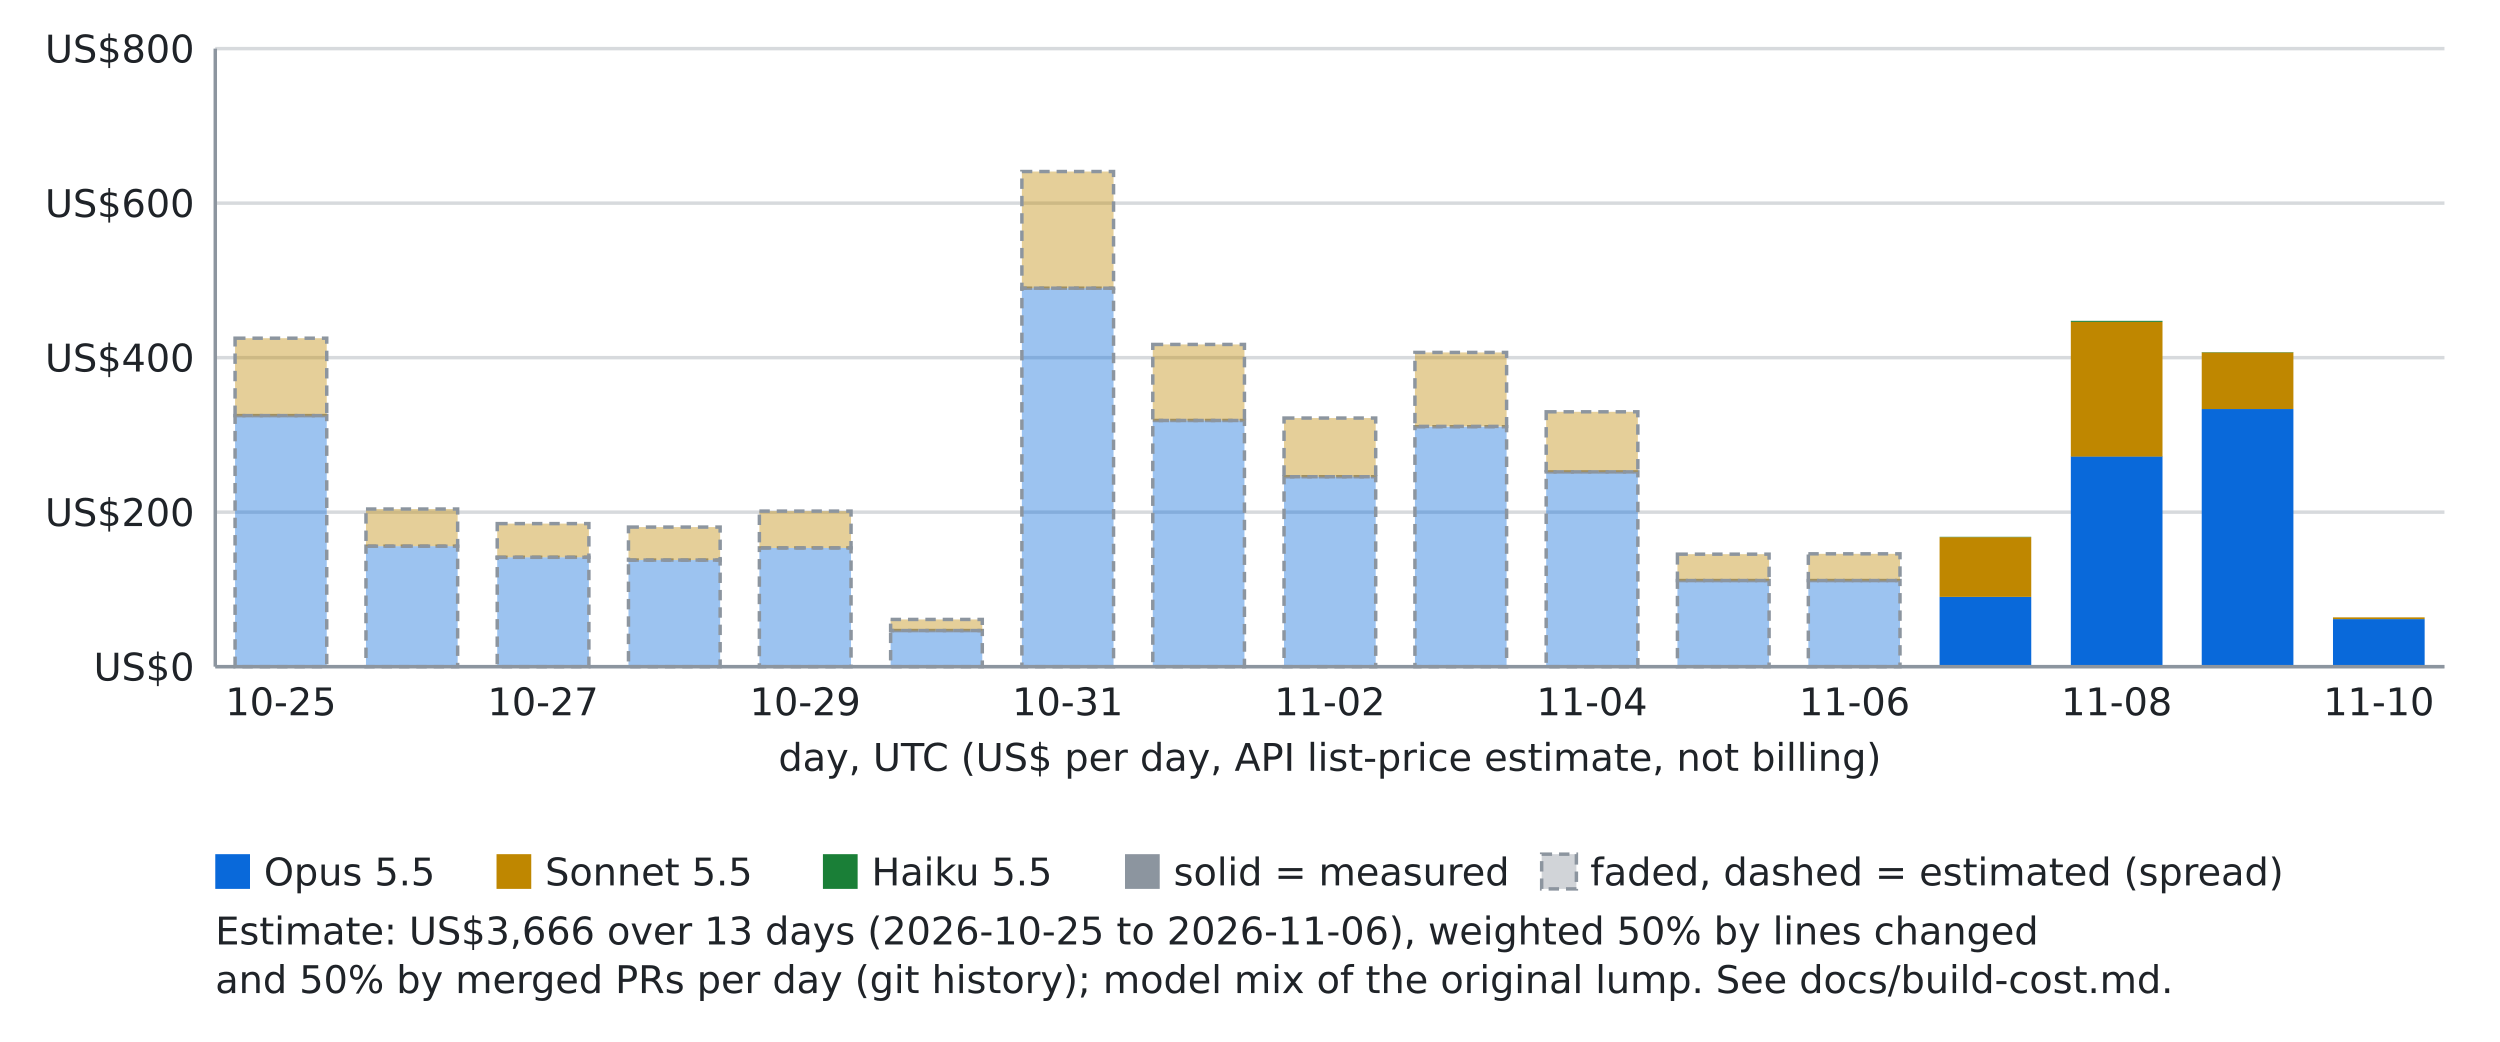
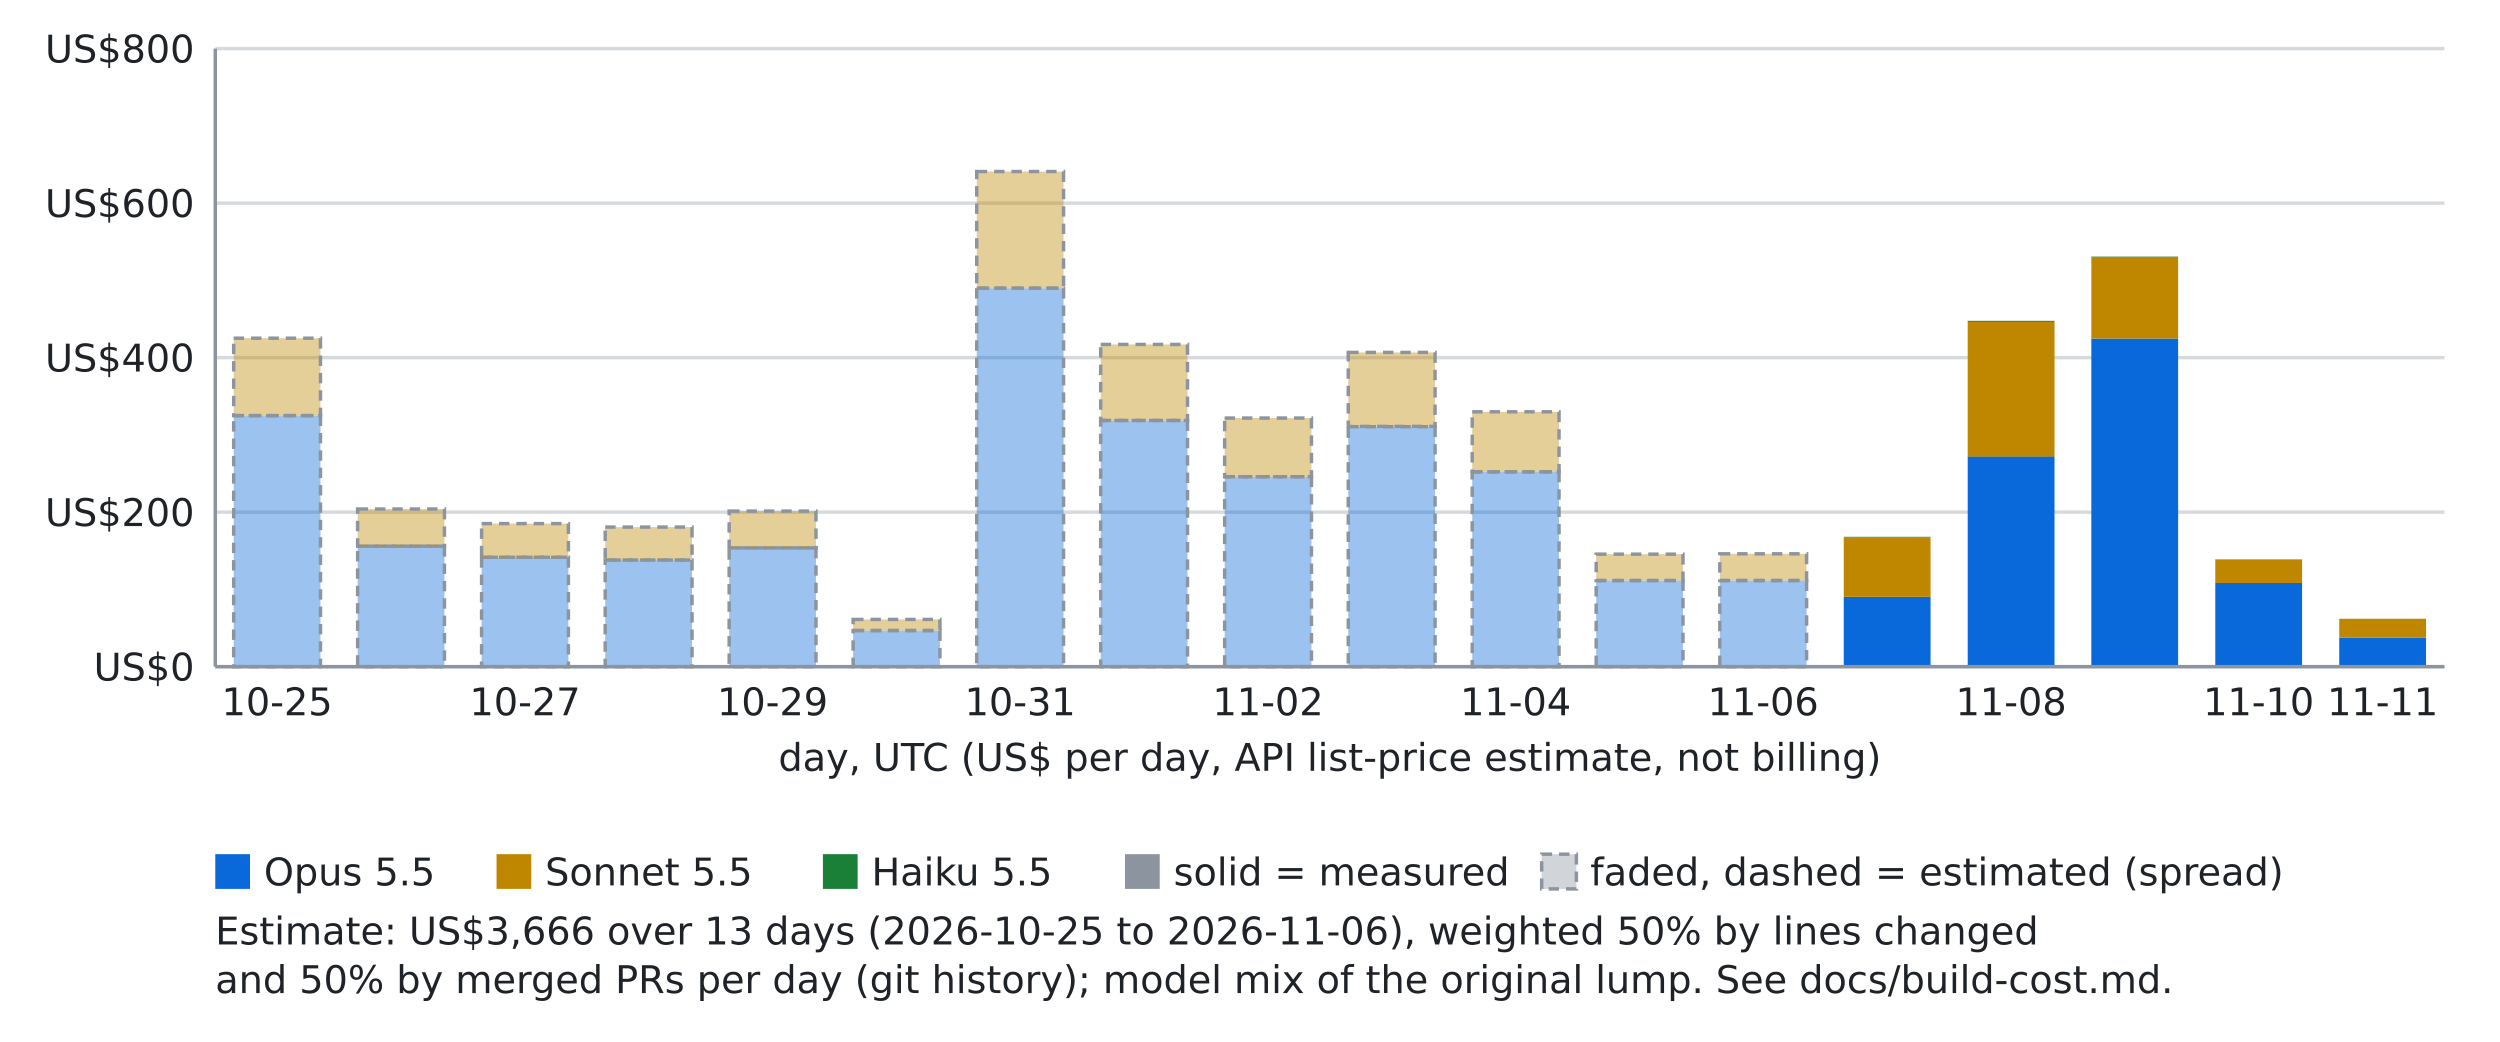
- <svg xmlns="http://www.w3.org/2000/svg" width="720" height="300" viewBox="0 0 720 300" role="img" aria-label="Daily build cost, API list-price estimate, not billing: 2026-10-25 US$425 estimated; 2026-10-26 US$204 estimated; 2026-10-27 US$185 estimated; 2026-10-28 US$181 estimated; 2026-10-29 US$201 estimated; 2026-10-30 US$61 estimated; 2026-10-31 US$641 estimated; 2026-11-01 US$417 estimated; 2026-11-02 US$322 estimated; 2026-11-03 US$407 estimated; 2026-11-04 US$330 estimated; 2026-11-05 US$146 estimated; 2026-11-06 US$146 estimated; 2026-11-07 US$168 measured; 2026-11-08 US$448 measured; 2026-11-09 US$407 measured; 2026-11-10 US$64 measured">
+ <svg xmlns="http://www.w3.org/2000/svg" width="720" height="300" viewBox="0 0 720 300" role="img" aria-label="Daily build cost, API list-price estimate, not billing: 2026-10-25 US$425 estimated; 2026-10-26 US$204 estimated; 2026-10-27 US$185 estimated; 2026-10-28 US$181 estimated; 2026-10-29 US$201 estimated; 2026-10-30 US$61 estimated; 2026-10-31 US$641 estimated; 2026-11-01 US$417 estimated; 2026-11-02 US$322 estimated; 2026-11-03 US$407 estimated; 2026-11-04 US$330 estimated; 2026-11-05 US$146 estimated; 2026-11-06 US$146 estimated; 2026-11-07 US$168 measured; 2026-11-08 US$448 measured; 2026-11-09 US$531 measured; 2026-11-10 US$139 measured; 2026-11-11 US$62 measured">
  <style>text{fill:#1f2328;font:11px Verdana,DejaVu Sans,sans-serif;font-variant-numeric:tabular-nums}.ax{stroke:#8c959f;stroke-width:1}.gr{stroke:#8c959f;stroke-opacity:.35;stroke-width:1}.est{fill-opacity:.4;stroke:#8c959f;stroke-width:1;stroke-dasharray:3 2}.key{fill:#8c959f;fill-opacity:.4;stroke:#8c959f;stroke-dasharray:3 2}.keym{fill:#8c959f}@media (prefers-color-scheme:dark){text{fill:#e6edf3}}.s0{fill:#0969da}.s1{fill:#bf8700}.s2{fill:#1a7f37}.s3{fill:#cf222e}.s4{fill:#8250df}.s5{fill:#6e7781}@media (prefers-color-scheme:dark){.s0{fill:#388bfd}.s1{fill:#d29922}.s2{fill:#3fb950}.s3{fill:#f85149}.s4{fill:#a371f7}.s5{fill:#8b949e}}</style>
  <line class="gr" x1="62" y1="192.0" x2="704" y2="192.0" />
  <text x="56" y="196.0" text-anchor="end">US$0</text>
  <line class="gr" x1="62" y1="147.5" x2="704" y2="147.5" />
  <text x="56" y="151.5" text-anchor="end">US$200</text>
  <line class="gr" x1="62" y1="103.0" x2="704" y2="103.0" />
  <text x="56" y="107.0" text-anchor="end">US$400</text>
  <line class="gr" x1="62" y1="58.5" x2="704" y2="58.5" />
  <text x="56" y="62.5" text-anchor="end">US$600</text>
  <line class="gr" x1="62" y1="14.0" x2="704" y2="14.0" />
  <text x="56" y="18.0" text-anchor="end">US$800</text>
-   <rect x="67.7" y="119.7" width="26.4" height="72.3" class="s0 est" />
-   <rect x="67.7" y="97.4" width="26.4" height="22.3" class="s1 est" />
-   <text x="80.9" y="206" text-anchor="middle">10-25</text>
-   <rect x="105.4" y="157.3" width="26.4" height="34.7" class="s0 est" />
-   <rect x="105.4" y="146.6" width="26.4" height="10.7" class="s1 est" />
-   <rect x="143.2" y="160.5" width="26.4" height="31.5" class="s0 est" />
-   <rect x="143.2" y="150.8" width="26.4" height="9.7" class="s1 est" />
-   <text x="156.4" y="206" text-anchor="middle">10-27</text>
-   <rect x="181.0" y="161.3" width="26.4" height="30.7" class="s0 est" />
-   <rect x="181.0" y="151.8" width="26.4" height="9.5" class="s1 est" />
-   <rect x="218.7" y="157.8" width="26.4" height="34.2" class="s0 est" />
-   <rect x="218.7" y="147.2" width="26.4" height="10.6" class="s1 est" />
-   <text x="231.9" y="206" text-anchor="middle">10-29</text>
-   <rect x="256.5" y="181.6" width="26.4" height="10.4" class="s0 est" />
-   <rect x="256.5" y="178.4" width="26.4" height="3.2" class="s1 est" />
-   <rect x="294.3" y="83.0" width="26.4" height="109.0" class="s0 est" />
-   <rect x="294.3" y="49.4" width="26.4" height="33.6" class="s1 est" />
-   <text x="307.5" y="206" text-anchor="middle">10-31</text>
-   <rect x="332.0" y="121.1" width="26.4" height="70.9" class="s0 est" />
-   <rect x="332.0" y="99.2" width="26.4" height="21.9" class="s1 est" />
-   <rect x="369.8" y="137.3" width="26.4" height="54.7" class="s0 est" />
-   <rect x="369.8" y="120.4" width="26.4" height="16.9" class="s1 est" />
-   <text x="383.0" y="206" text-anchor="middle">11-02</text>
-   <rect x="407.5" y="122.9" width="26.4" height="69.1" class="s0 est" />
-   <rect x="407.5" y="101.5" width="26.4" height="21.3" class="s1 est" />
-   <rect x="445.3" y="135.9" width="26.4" height="56.1" class="s0 est" />
-   <rect x="445.3" y="118.6" width="26.4" height="17.3" class="s1 est" />
-   <text x="458.5" y="206" text-anchor="middle">11-04</text>
-   <rect x="483.1" y="167.2" width="26.4" height="24.8" class="s0 est" />
-   <rect x="483.1" y="159.6" width="26.4" height="7.6" class="s1 est" />
-   <rect x="520.8" y="167.2" width="26.4" height="24.8" class="s0 est" />
-   <rect x="520.8" y="159.5" width="26.4" height="7.7" class="s1 est" />
-   <text x="534.1" y="206" text-anchor="middle">11-06</text>
-   <rect x="558.6" y="171.9" width="26.4" height="20.1" class="s0" />
-   <rect x="558.6" y="154.7" width="26.4" height="17.2" class="s1" />
-   <rect x="558.6" y="154.6" width="26.4" height="0.1" class="s2" />
-   <rect x="596.4" y="131.4" width="26.4" height="60.6" class="s0" />
-   <rect x="596.4" y="92.7" width="26.4" height="38.8" class="s1" />
-   <rect x="596.4" y="92.4" width="26.4" height="0.3" class="s2" />
-   <text x="609.6" y="206" text-anchor="middle">11-08</text>
-   <rect x="634.1" y="117.8" width="26.4" height="74.2" class="s0" />
-   <rect x="634.1" y="101.5" width="26.4" height="16.3" class="s1" />
-   <rect x="634.1" y="101.4" width="26.4" height="0.1" class="s2" />
-   <rect x="671.9" y="178.3" width="26.4" height="13.7" class="s0" />
-   <rect x="671.9" y="177.8" width="26.4" height="0.5" class="s1" />
-   <text x="685.1" y="206" text-anchor="middle">11-10</text>
+   <rect x="67.3" y="119.7" width="25.0" height="72.3" class="s0 est" />
+   <rect x="67.3" y="97.4" width="25.0" height="22.3" class="s1 est" />
+   <text x="79.8" y="206" text-anchor="middle">10-25</text>
+   <rect x="103.0" y="157.3" width="25.0" height="34.7" class="s0 est" />
+   <rect x="103.0" y="146.6" width="25.0" height="10.7" class="s1 est" />
+   <rect x="138.7" y="160.5" width="25.0" height="31.5" class="s0 est" />
+   <rect x="138.7" y="150.8" width="25.0" height="9.7" class="s1 est" />
+   <text x="151.2" y="206" text-anchor="middle">10-27</text>
+   <rect x="174.3" y="161.3" width="25.0" height="30.7" class="s0 est" />
+   <rect x="174.3" y="151.8" width="25.0" height="9.5" class="s1 est" />
+   <rect x="210.0" y="157.8" width="25.0" height="34.2" class="s0 est" />
+   <rect x="210.0" y="147.2" width="25.0" height="10.6" class="s1 est" />
+   <text x="222.5" y="206" text-anchor="middle">10-29</text>
+   <rect x="245.7" y="181.6" width="25.0" height="10.4" class="s0 est" />
+   <rect x="245.7" y="178.4" width="25.0" height="3.2" class="s1 est" />
+   <rect x="281.3" y="83.0" width="25.0" height="109.0" class="s0 est" />
+   <rect x="281.3" y="49.4" width="25.0" height="33.6" class="s1 est" />
+   <text x="293.8" y="206" text-anchor="middle">10-31</text>
+   <rect x="317.0" y="121.1" width="25.0" height="70.9" class="s0 est" />
+   <rect x="317.0" y="99.2" width="25.0" height="21.9" class="s1 est" />
+   <rect x="352.7" y="137.3" width="25.0" height="54.7" class="s0 est" />
+   <rect x="352.7" y="120.4" width="25.0" height="16.9" class="s1 est" />
+   <text x="365.2" y="206" text-anchor="middle">11-02</text>
+   <rect x="388.3" y="122.9" width="25.0" height="69.1" class="s0 est" />
+   <rect x="388.3" y="101.5" width="25.0" height="21.3" class="s1 est" />
+   <rect x="424.0" y="135.9" width="25.0" height="56.1" class="s0 est" />
+   <rect x="424.0" y="118.6" width="25.0" height="17.3" class="s1 est" />
+   <text x="436.5" y="206" text-anchor="middle">11-04</text>
+   <rect x="459.7" y="167.2" width="25.0" height="24.8" class="s0 est" />
+   <rect x="459.7" y="159.6" width="25.0" height="7.6" class="s1 est" />
+   <rect x="495.3" y="167.2" width="25.0" height="24.8" class="s0 est" />
+   <rect x="495.3" y="159.5" width="25.0" height="7.7" class="s1 est" />
+   <text x="507.8" y="206" text-anchor="middle">11-06</text>
+   <rect x="531.0" y="171.9" width="25.0" height="20.1" class="s0" />
+   <rect x="531.0" y="154.7" width="25.0" height="17.2" class="s1" />
+   <rect x="531.0" y="154.6" width="25.0" height="0.1" class="s2" />
+   <rect x="566.7" y="131.4" width="25.0" height="60.6" class="s0" />
+   <rect x="566.7" y="92.7" width="25.0" height="38.8" class="s1" />
+   <rect x="566.7" y="92.4" width="25.0" height="0.3" class="s2" />
+   <text x="579.2" y="206" text-anchor="middle">11-08</text>
+   <rect x="602.3" y="97.5" width="25.0" height="94.5" class="s0" />
+   <rect x="602.3" y="74.0" width="25.0" height="23.5" class="s1" />
+   <rect x="602.3" y="73.8" width="25.0" height="0.1" class="s2" />
+   <rect x="638.0" y="167.9" width="25.0" height="24.1" class="s0" />
+   <rect x="638.0" y="161.2" width="25.0" height="6.7" class="s1" />
+   <rect x="638.0" y="161.1" width="25.0" height="0.1" class="s2" />
+   <text x="650.5" y="206" text-anchor="middle">11-10</text>
+   <rect x="673.7" y="183.6" width="25.0" height="8.4" class="s0" />
+   <rect x="673.7" y="178.2" width="25.0" height="5.4" class="s1" />
+   <rect x="673.7" y="178.1" width="25.0" height="0.0" class="s2" />
+   <text x="686.2" y="206" text-anchor="middle">11-11</text>
  <line class="ax" x1="62" y1="14" x2="62" y2="192" />
  <line class="ax" x1="62" y1="192" x2="704" y2="192" />
  <text x="383" y="222" text-anchor="middle">day, UTC (US$ per day, API list-price estimate, not billing)</text>
  <rect x="62" y="246" width="10" height="10" class="s0" />
  <text x="76" y="255">Opus 5.5</text>
  <rect x="143" y="246" width="10" height="10" class="s1" />
  <text x="157" y="255">Sonnet 5.5</text>
  <rect x="237" y="246" width="10" height="10" class="s2" />
  <text x="251" y="255">Haiku 5.5</text>
  <rect x="324" y="246" width="10" height="10" class="keym" />
  <text x="338" y="255">solid = measured</text>
  <rect x="444" y="246" width="10" height="10" class="key" />
  <text x="458" y="255">faded, dashed = estimated (spread)</text>
  <text x="62" y="272">Estimate: US$3,666 over 13 days (2026-10-25 to 2026-11-06), weighted 50% by lines changed</text>
  <text x="62" y="286">and 50% by merged PRs per day (git history); model mix of the original lump. See docs/build-cost.md.</text>
</svg>
